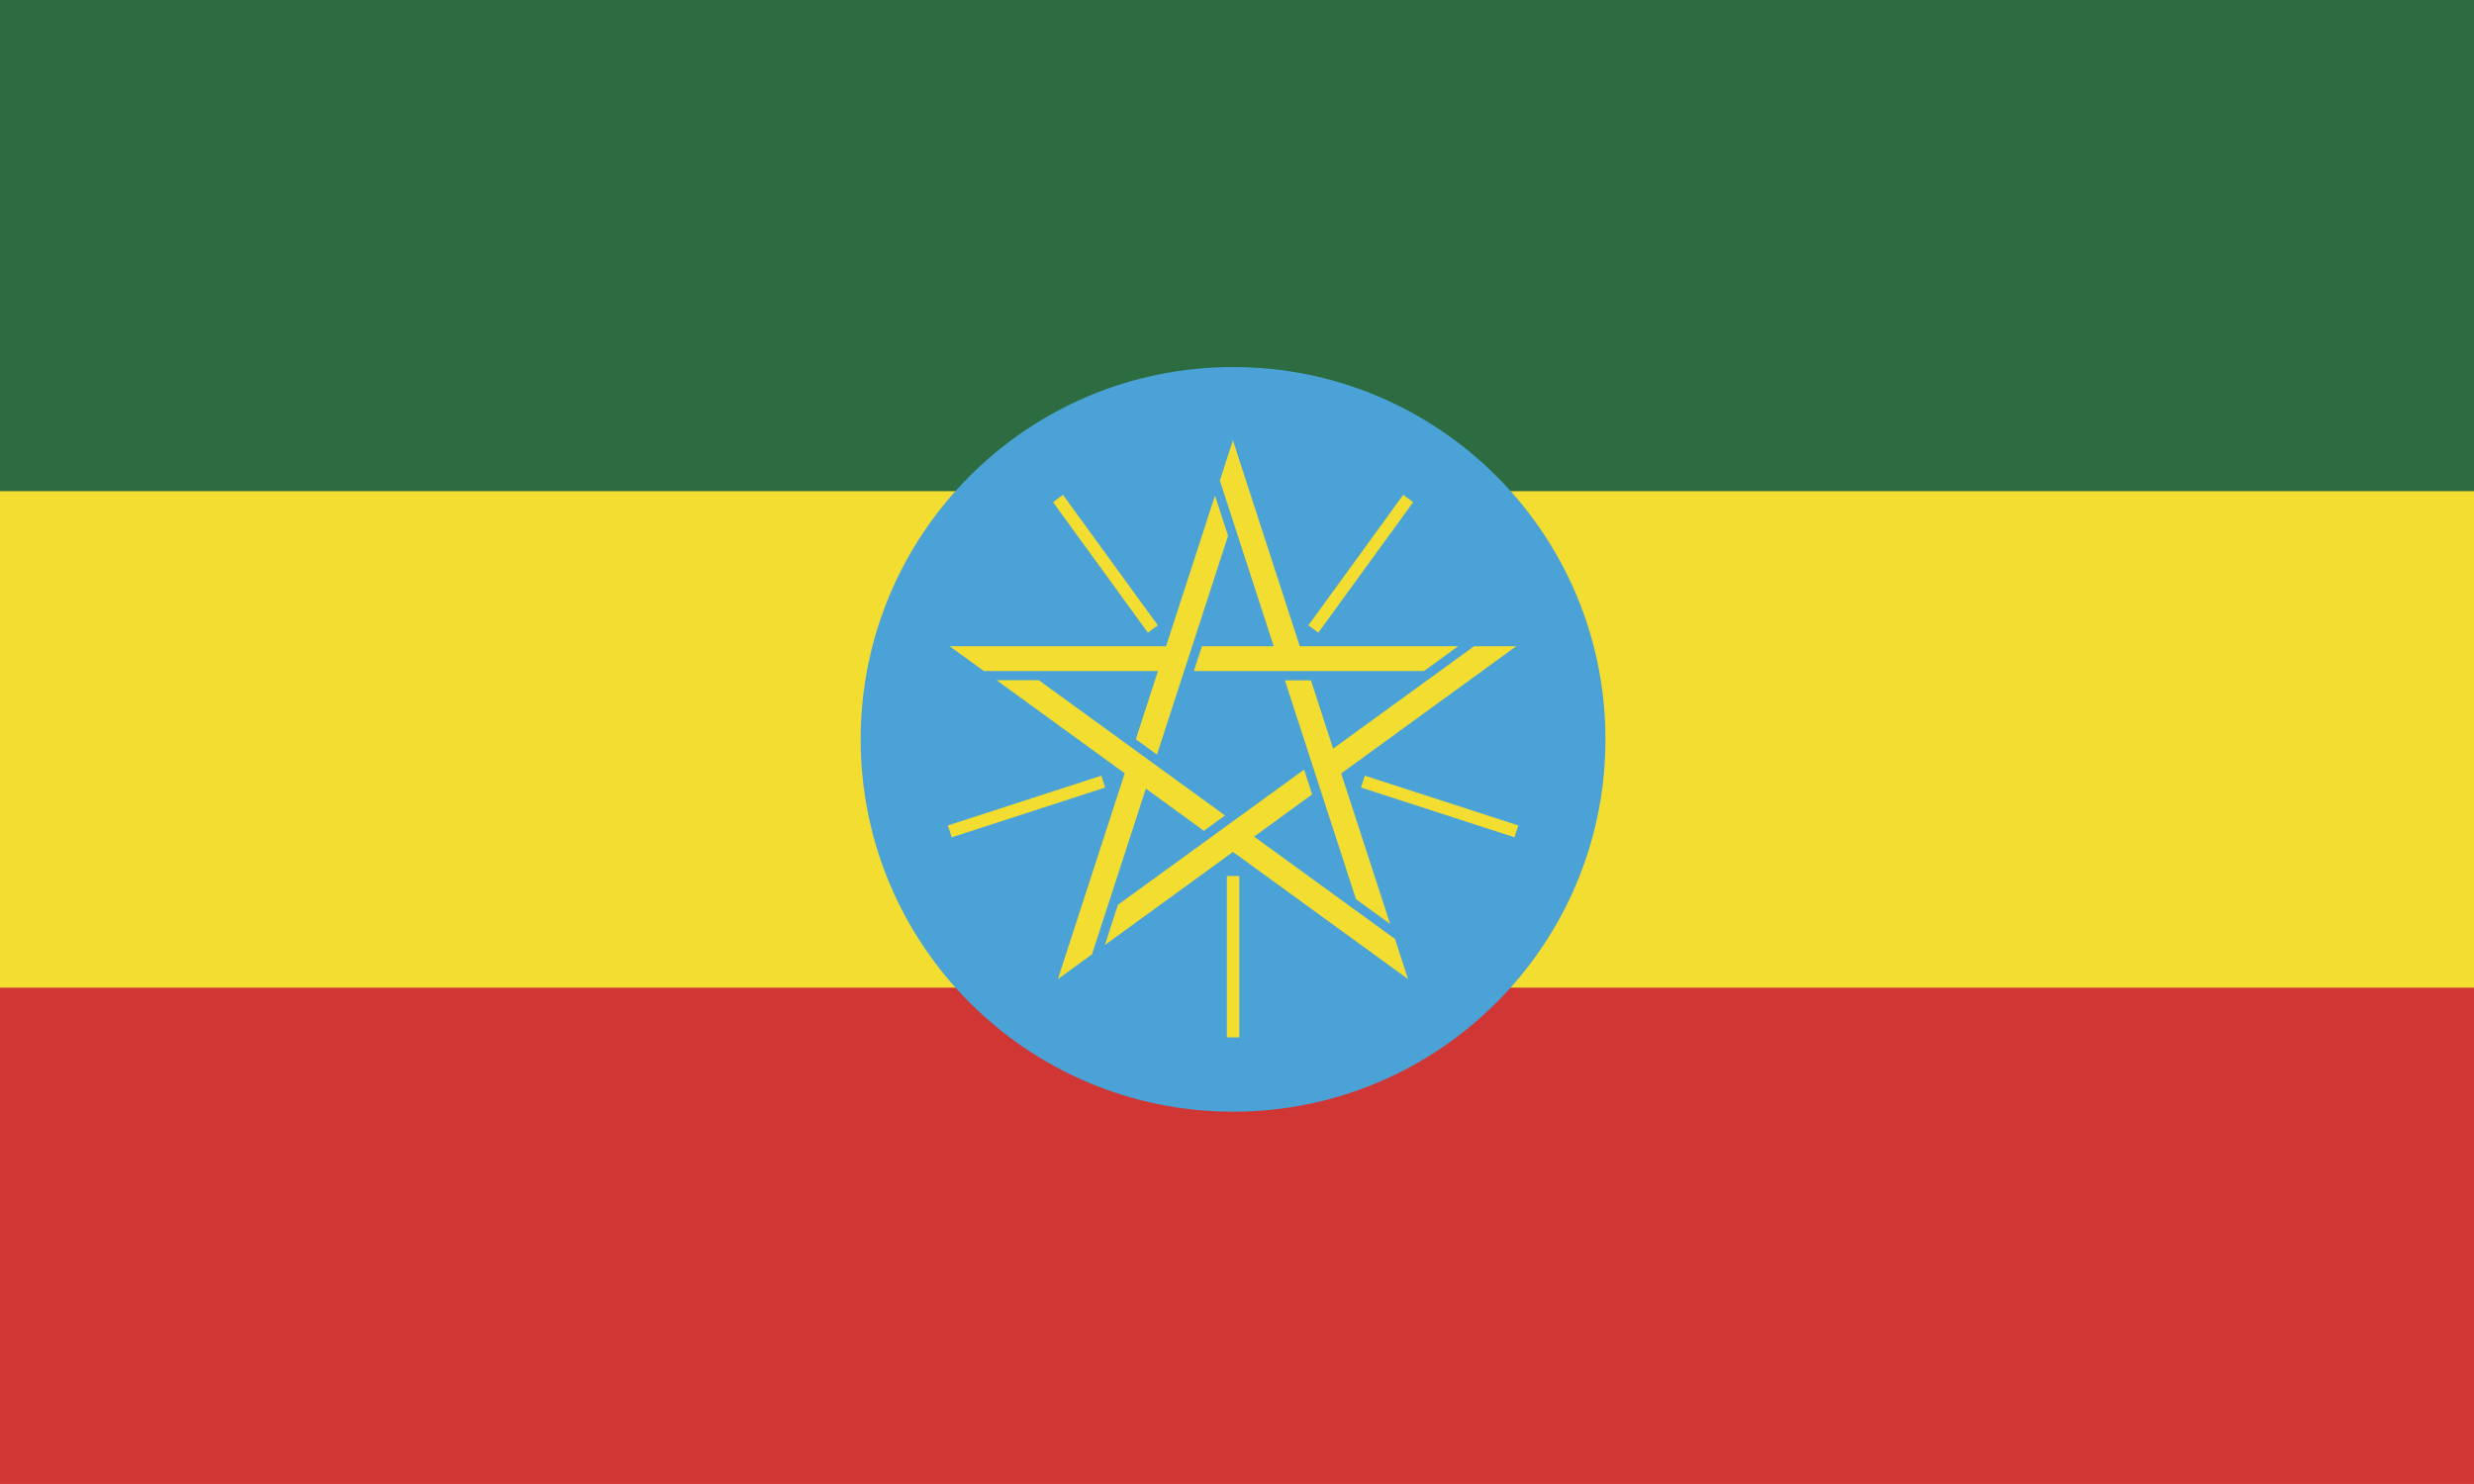
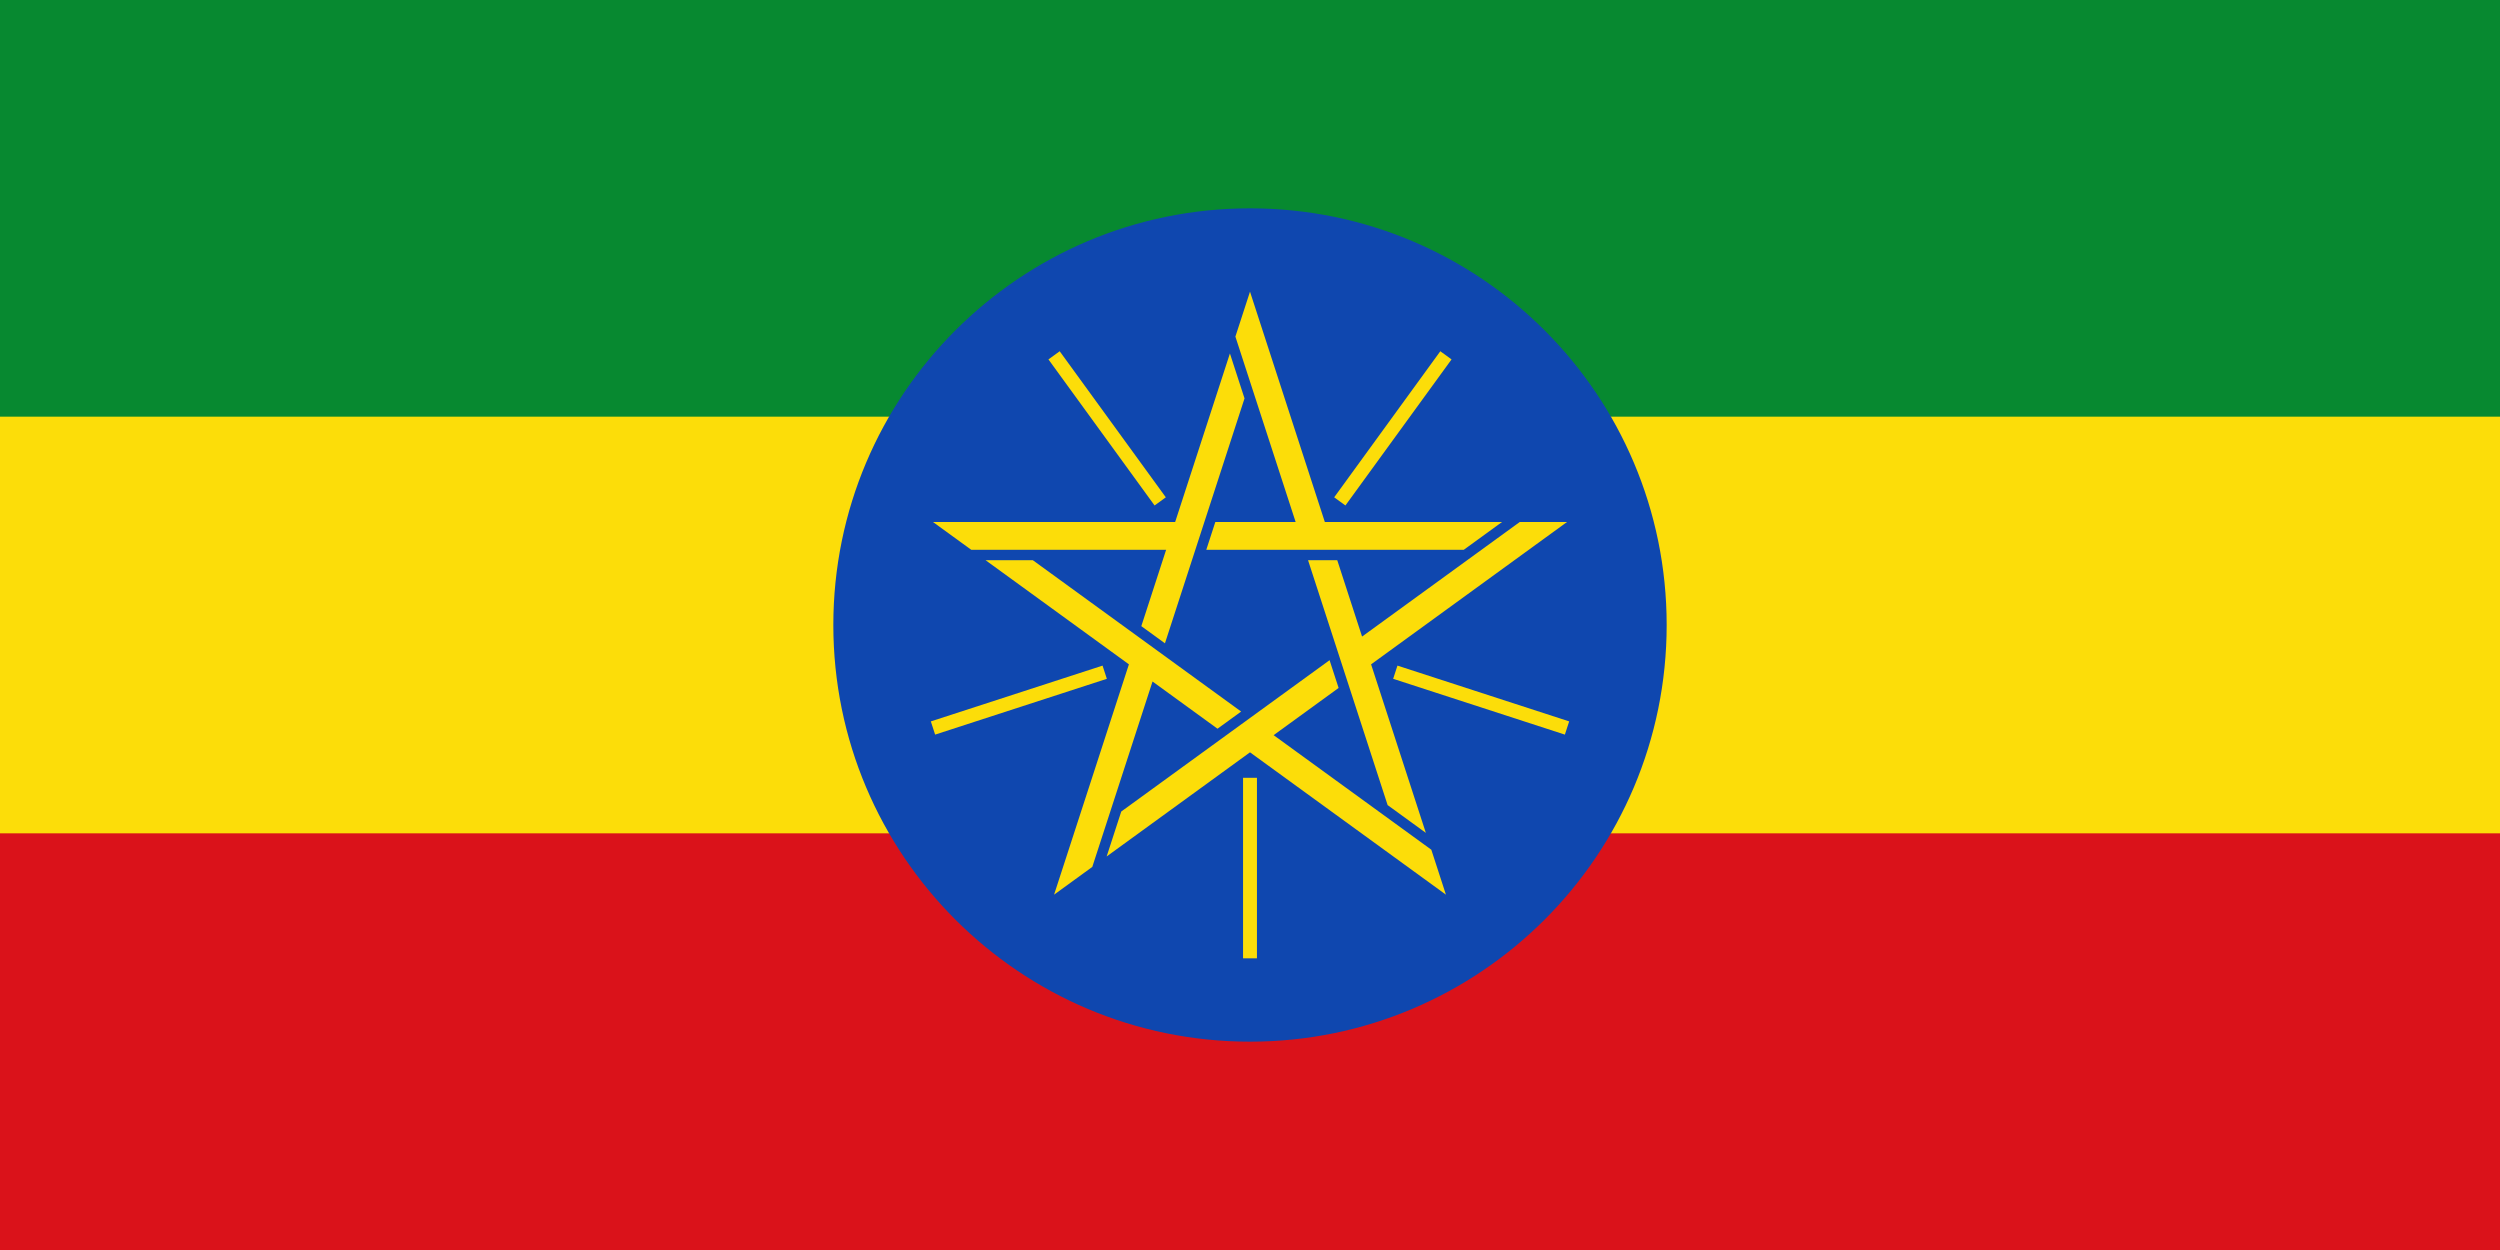
- <svg xmlns="http://www.w3.org/2000/svg" version="1.0" id="ethiopia" x="0px" y="0px" viewBox="5 35 150 90" enable-background="new 0 0 160 160" xml:space="preserve">
-   <g>
-     <path id="_x34_" fill="#D03633" d="M2.35,34.678h154.82v90.32H2.35L2.35,34.678z" />
-   </g>
-   <path fill="#F2DD30" d="M2.35,34.678h154.82v60.22H2.35L2.35,34.678z" />
-   <path fill="#2D6C41" d="M2.35,34.678h154.82v30.11H2.35L2.35,34.678z" />
-   <g>
-     <path fill="#4BA2D7" d="M102.34,79.84c0,12.471-10.11,22.582-22.58,22.582c-12.473,0-22.577-10.111-22.577-22.582   s10.1-22.581,22.577-22.581C92.23,57.259,102.34,67.369,102.34,79.84" />
-     <path fill="#F2DD30" d="M62.58,74.19H75.7l2.966-9.135l0.793,2.438l-4.311,13.272l-1.283-0.934l1.344-4.137h-10.56l-2.071-1.504    M69.139,94.38l4.054-12.482l-7.77-5.645h2.563l11.287,8.201l-1.28,0.934l-3.518-2.561l-3.266,10.05L69.139,94.38 M90.372,94.381   l-10.615-7.714l-7.767,5.646l0.788-2.438l11.292-8.201l0.485,1.504l-3.518,2.561l8.542,6.205L90.372,94.381 M96.933,74.191   l-10.615,7.714l2.969,9.135l-2.073-1.509l-4.311-13.272h1.58l1.345,4.142l8.547-6.21L96.933,74.191 M79.753,61.704l4.054,12.487   h9.604l-2.073,1.504H77.384l0.49-1.504h4.352l-3.266-10.05l0.793-2.438" />
-     <path d="M79.76,88.13v9.782V88.13 M71.888,82.407l-9.306,3.02L71.888,82.407 M74.888,73.149l-5.75-7.914L74.888,73.149    M84.621,73.149l5.75-7.914L84.621,73.149 M87.621,82.407l9.306,3.02L87.621,82.407" />
-     <g>
-       <path fill="#F2DD30" d="M80.14,97.91h-0.752v-9.782h0.752V97.91 M96.823,85.78l-9.306-3.02l0.233-0.719l9.306,3.02l-0.233,0.714     M62.703,85.775l-0.234-0.713l9.306-3.02l0.234,0.719l-9.306,3.02 M84.933,73.367l-0.606-0.441l5.75-7.914l0.606,0.441    L84.933,73.367 M74.595,73.367l-5.75-7.914l0.605-0.441l5.753,7.914L74.595,73.367" />
+ <svg xmlns="http://www.w3.org/2000/svg" xmlns:xlink="http://www.w3.org/1999/xlink" width="720" height="360">
+   <rect fill="#da121a" height="360" width="720" />
+   <rect fill="#fcdd09" height="240" width="720" />
+   <rect fill="#078930" height="120" width="720" />
+   <g transform="translate(360,180)">
+     <circle fill="#0f47af" r="120" />
+     <g id="t">
+       <path fill="#fcdd09" d="M0,-96 -4.206,-83.056 13.142,-29.666H-9.987L-12.587,-21.666H61.576L72.587,-29.666H21.553z" />
+       <path stroke="#fcdd09" stroke-width="4" d="M0,44V96" transform="rotate(216)" />
    </g>
+     <use xlink:href="#t" transform="rotate(72)" />
+     <use xlink:href="#t" transform="rotate(144)" />
+     <use xlink:href="#t" transform="rotate(216)" />
+     <use xlink:href="#t" transform="rotate(288)" />
  </g>
</svg>
